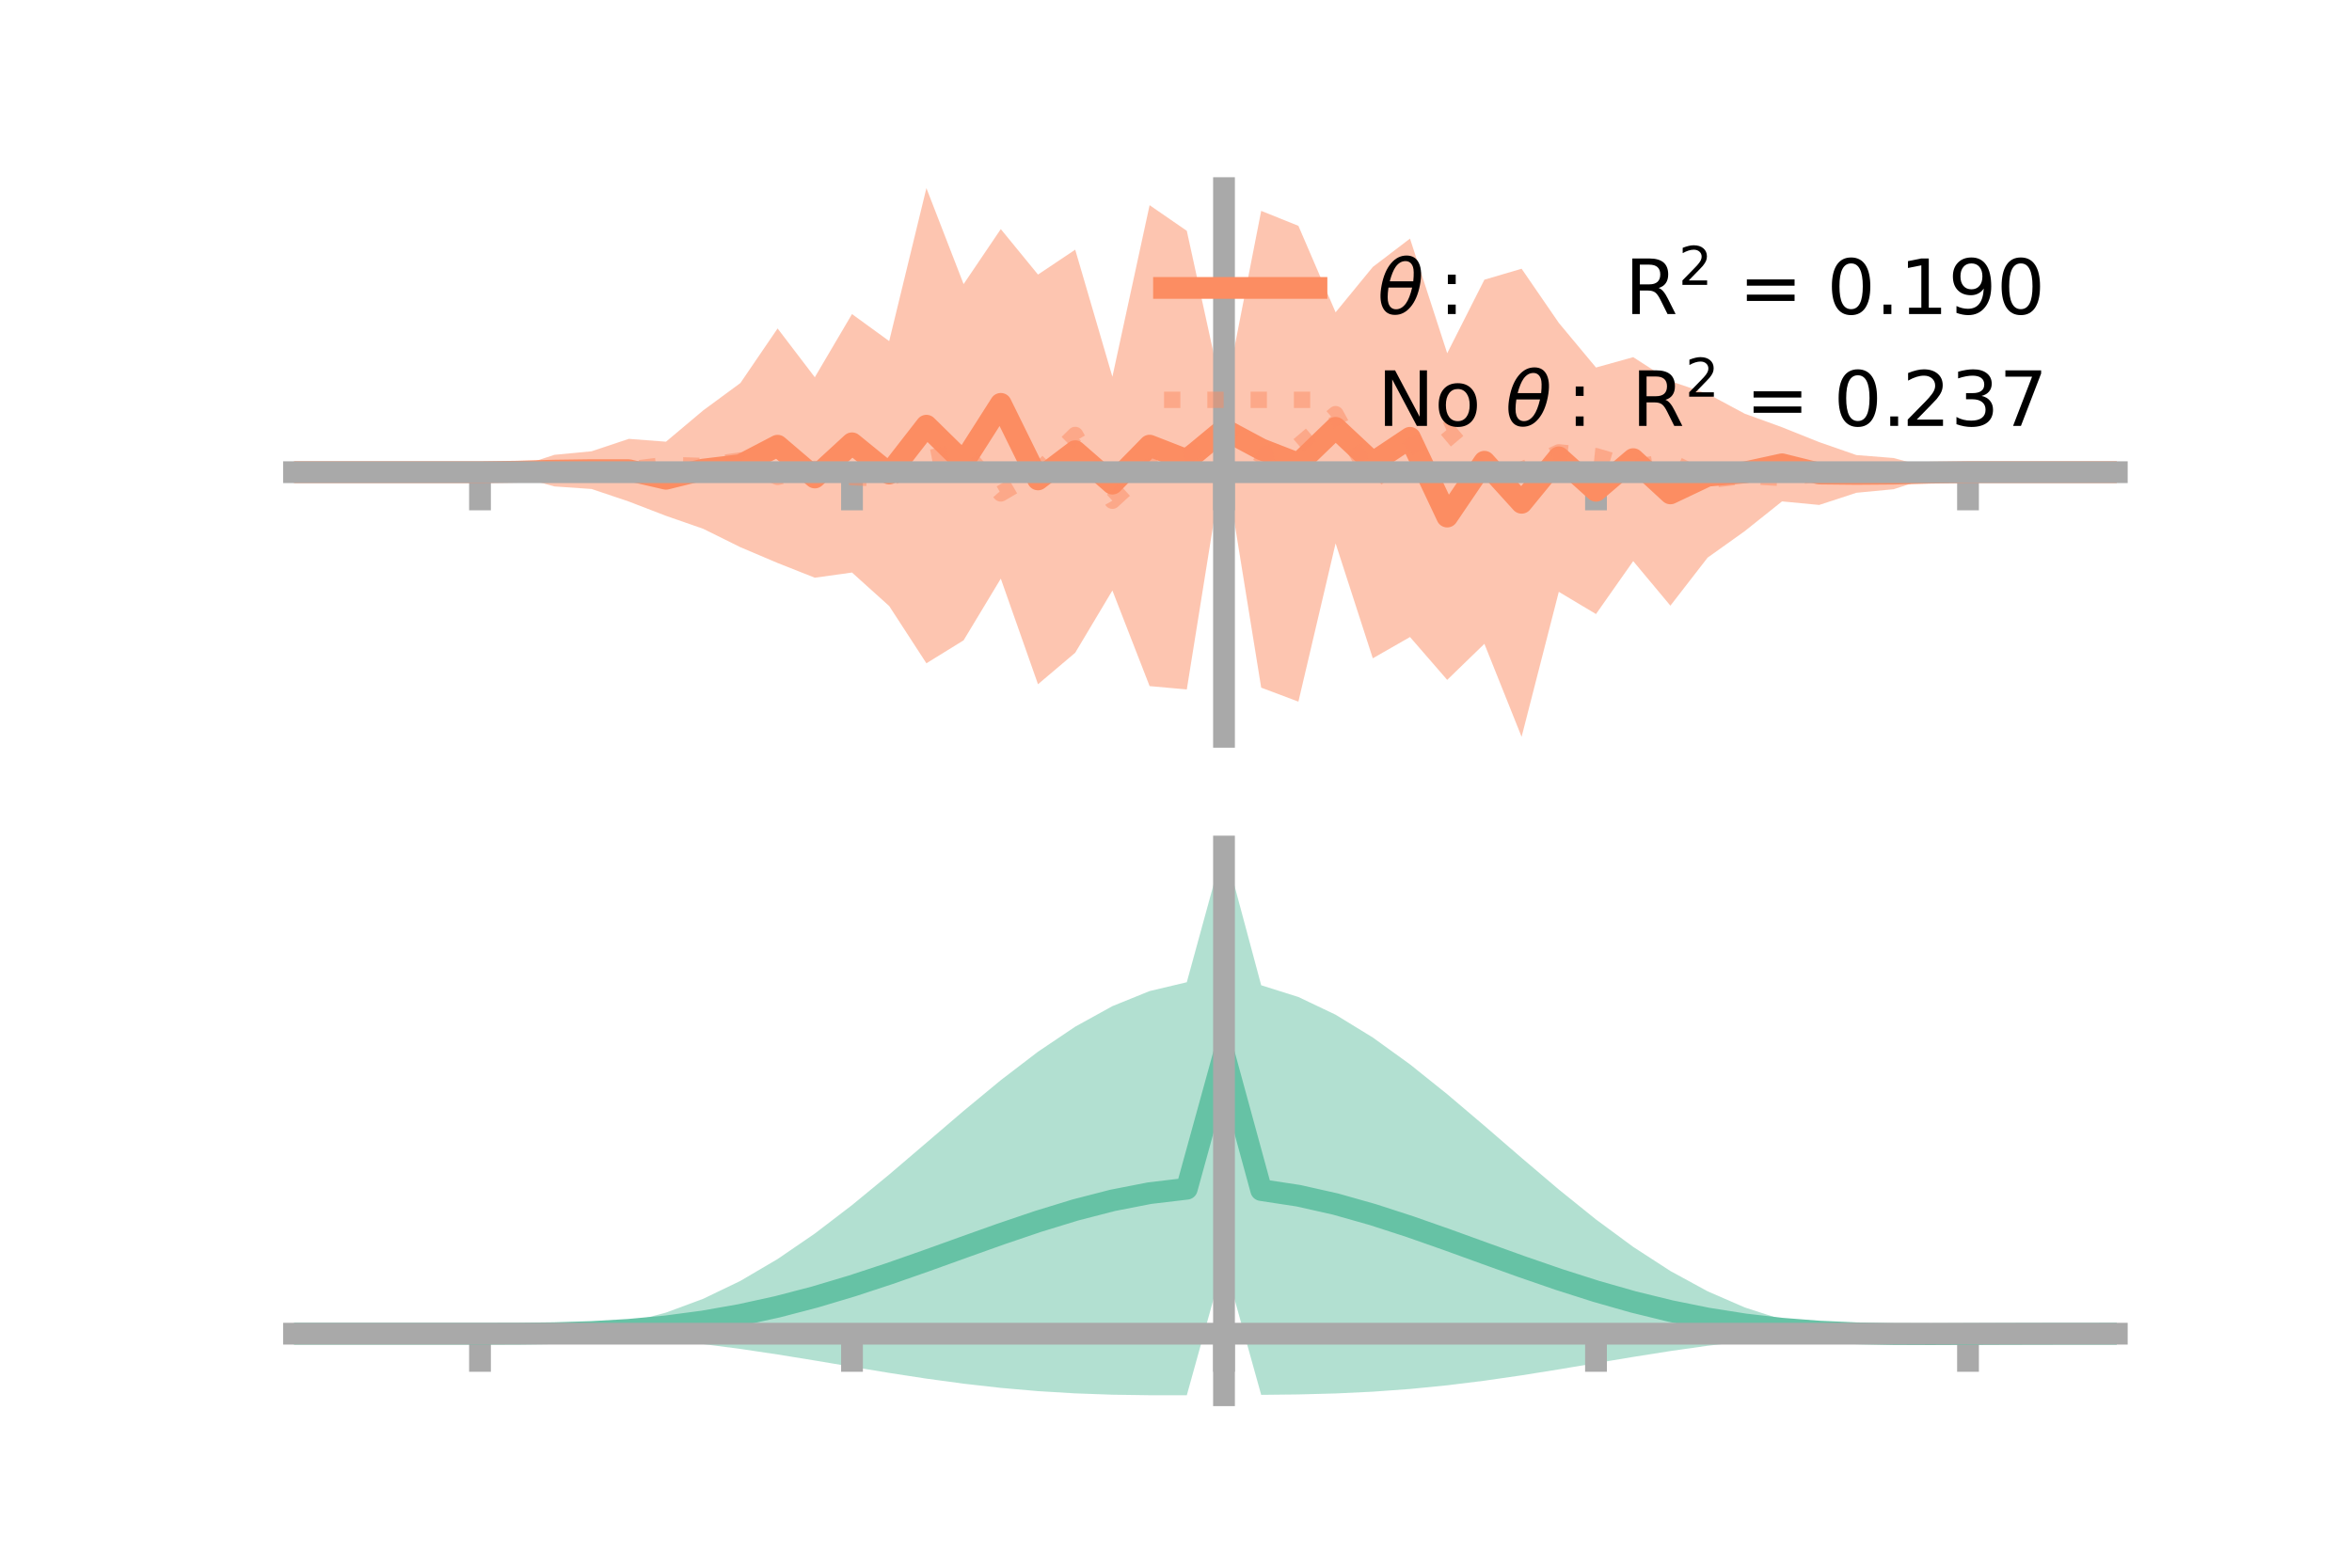
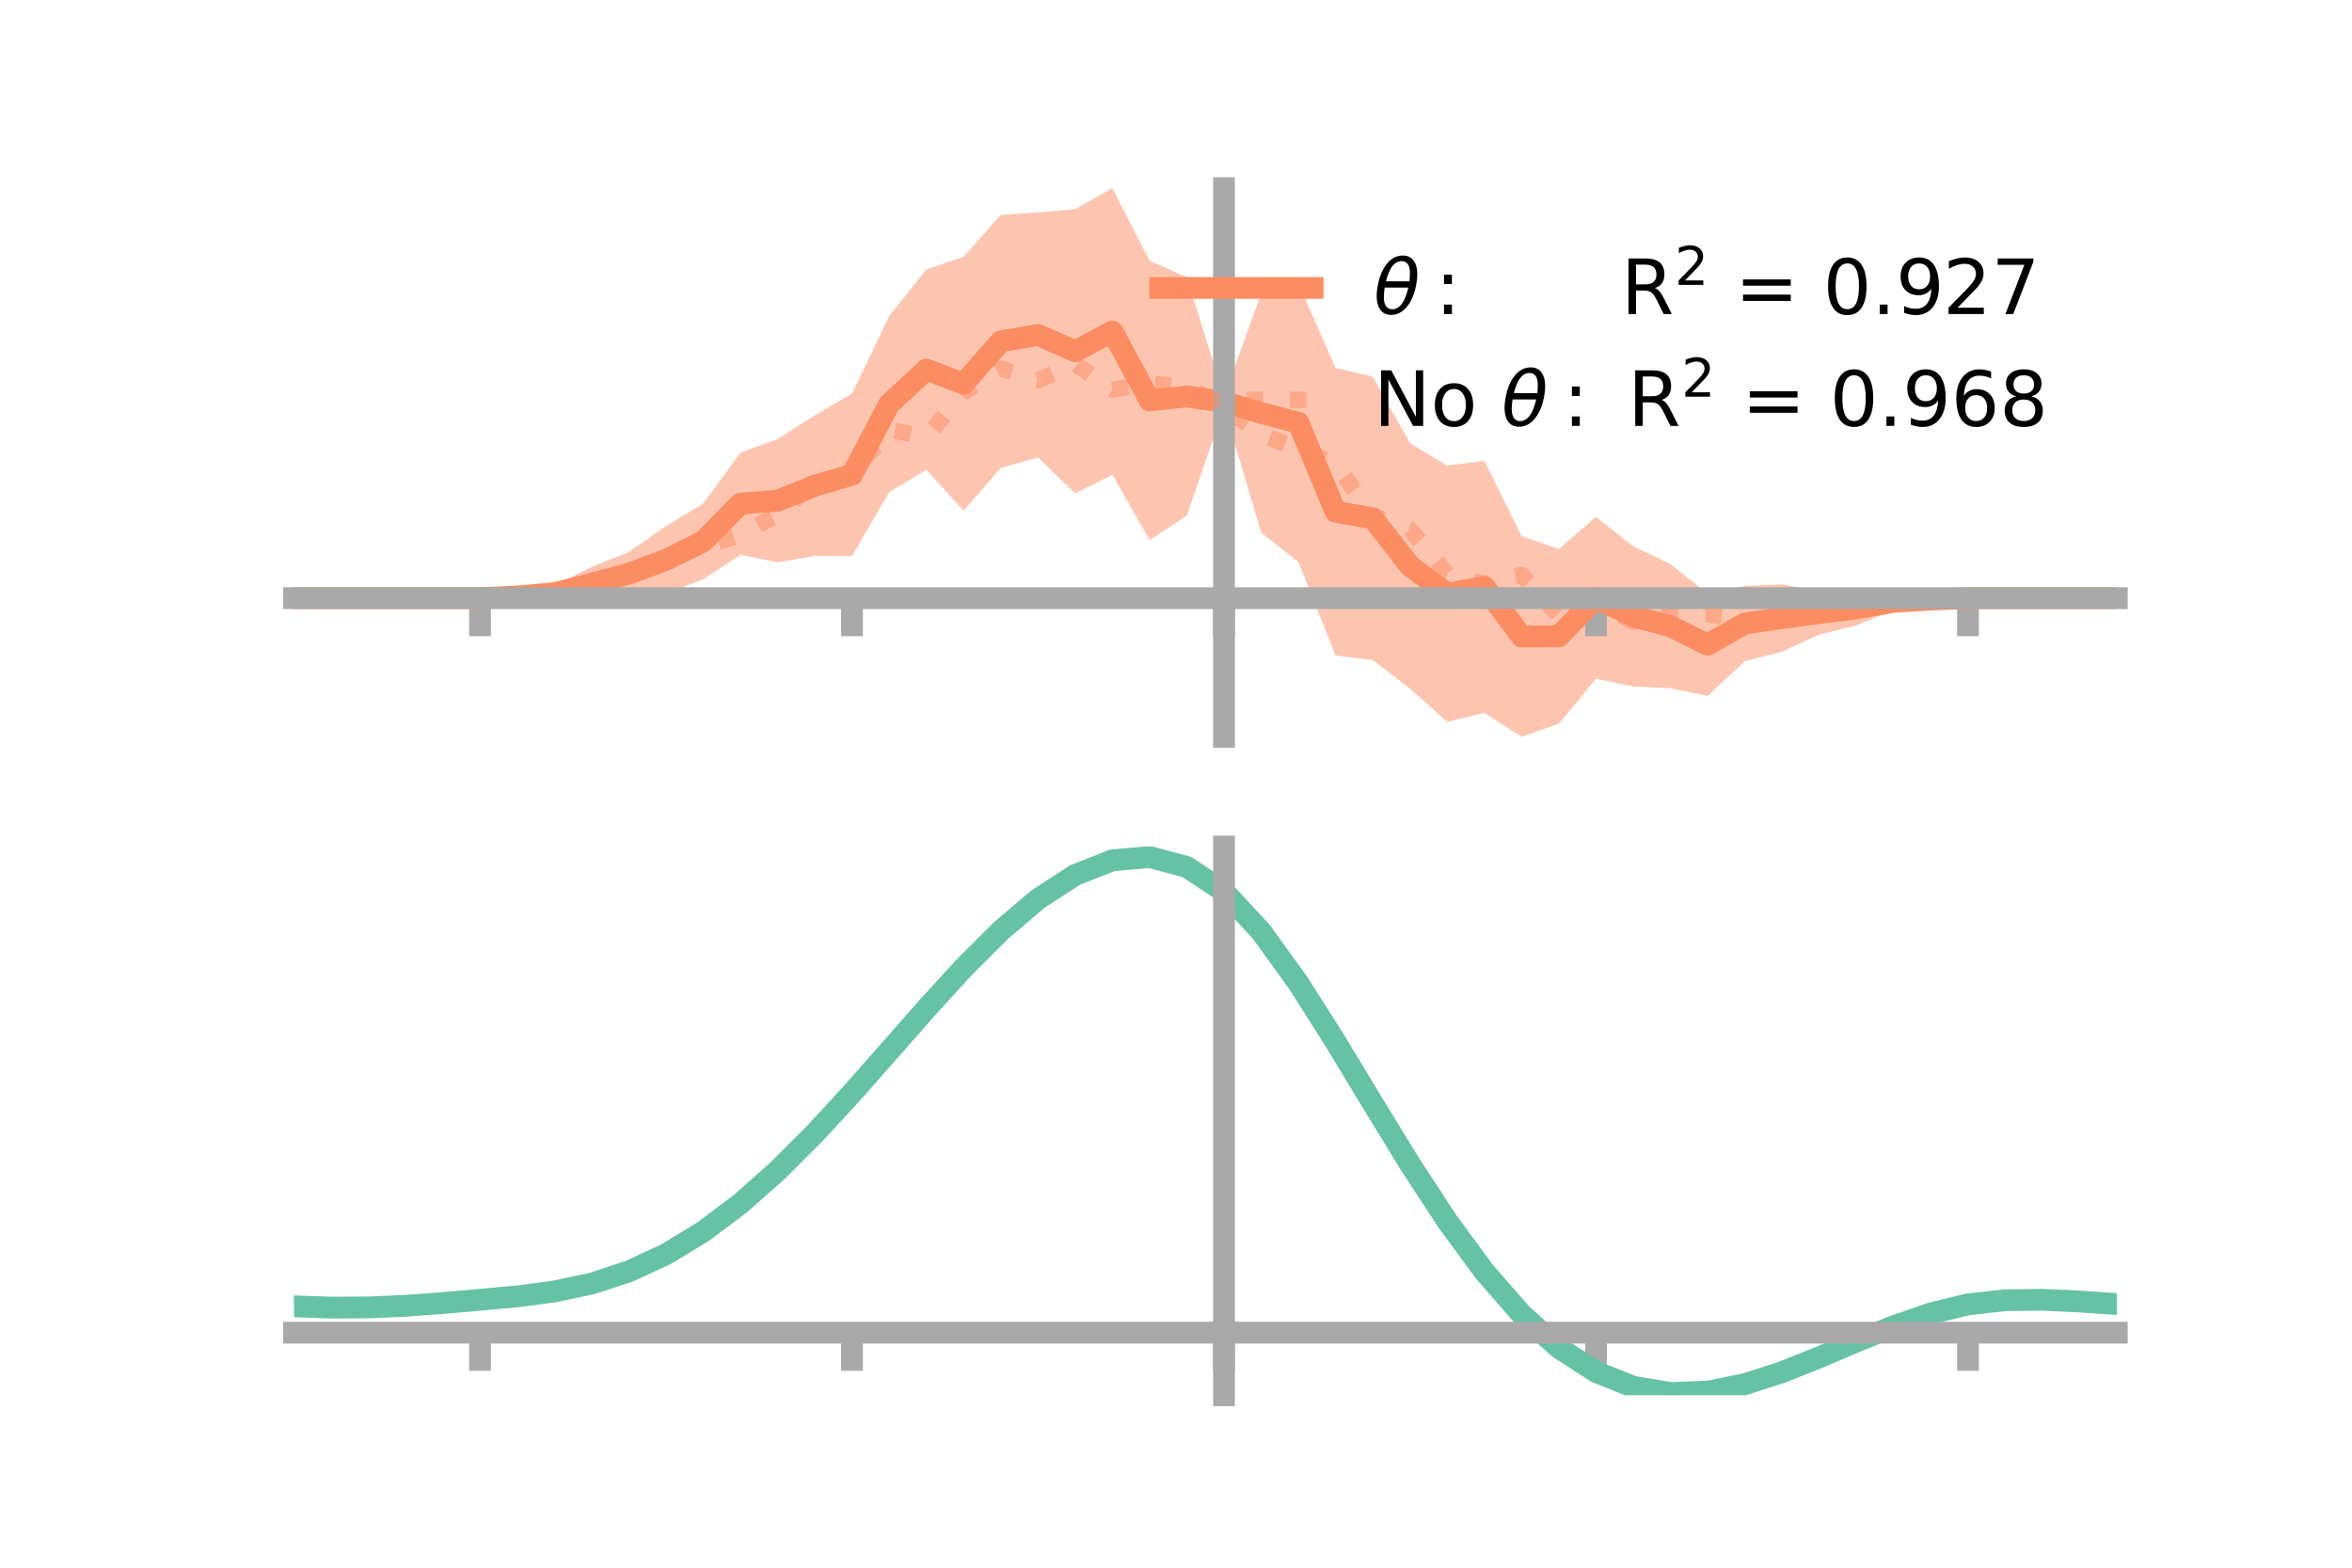
<svg xmlns="http://www.w3.org/2000/svg" xmlns:xlink="http://www.w3.org/1999/xlink" height="144pt" version="1.1" viewBox="0 0 216 144" width="216pt">
  <defs>
    <style type="text/css">*{stroke-linecap:butt;stroke-linejoin:round;}</style>
  </defs>
  <g id="figure_1">
    <g id="patch_1">
      <path d="M 0 144  L 216 144  L 216 0  L 0 0  z " style="fill:none;" />
    </g>
    <g id="axes_1">
      <g id="patch_2">
        <path d="M 27 67.68  L 194.4 67.68  L 194.4 17.28  L 27 17.28  z " style="fill:none;" />
      </g>
      <g id="PolyCollection_1">
-         <path clip-path="url(#pc16da7c4e9)" d="M 27 43.372  L 27 43.372  L 30.416 43.372  L 33.833 43.372  L 37.249 43.372  L 40.665 43.372  L 44.082 43.372  L 47.498 42.905  L 50.914 41.778  L 54.331 41.452  L 57.747 40.312  L 61.163 40.572  L 64.58 37.698  L 67.996 35.183  L 71.412 30.171  L 74.829 34.652  L 78.245 28.85  L 81.661 31.332  L 85.078 17.28  L 88.494 26.097  L 91.91 21.044  L 95.327 25.221  L 98.743 22.933  L 102.159 34.608  L 105.576 18.847  L 108.992 21.201  L 112.408 36.827  L 115.824 19.369  L 119.241 20.744  L 122.657 28.689  L 126.073 24.522  L 129.49 21.916  L 132.906 32.447  L 136.322 25.693  L 139.739 24.684  L 143.155 29.657  L 146.571 33.759  L 149.988 32.807  L 153.404 35.007  L 156.82 36.17  L 160.237 38.002  L 163.653 39.242  L 167.069 40.611  L 170.486 41.8  L 173.902 42.071  L 177.318 43.004  L 180.735 43.372  L 184.151 43.372  L 187.567 43.372  L 190.984 43.372  L 194.4 43.372  L 194.4 43.372  L 194.4 43.372  L 190.984 43.372  L 187.567 43.372  L 184.151 43.372  L 180.735 43.372  L 177.318 43.831  L 173.902 44.939  L 170.486 45.263  L 167.069 46.382  L 163.653 46.056  L 160.237 48.785  L 156.82 51.223  L 153.404 55.633  L 149.988 51.541  L 146.571 56.403  L 143.155 54.363  L 139.739 67.68  L 136.322 59.138  L 132.906 62.45  L 129.49 58.514  L 126.073 60.469  L 122.657 49.911  L 119.241 64.45  L 115.824 63.163  L 112.408 42.044  L 108.992 63.329  L 105.576 63.022  L 102.159 54.238  L 98.743 59.958  L 95.327 62.851  L 91.91 53.151  L 88.494 58.817  L 85.078 60.926  L 81.661 55.667  L 78.245 52.59  L 74.829 53.066  L 71.412 51.713  L 67.996 50.264  L 64.58 48.572  L 61.163 47.383  L 57.747 46.067  L 54.331 44.917  L 50.914 44.681  L 47.498 43.747  L 44.082 43.372  L 40.665 43.372  L 37.249 43.372  L 33.833 43.372  L 30.416 43.372  L 27 43.372  z " style="fill:#fc8d62;fill-opacity:0.5;" />
+         <path clip-path="url(#p313794e355)" d="M 27 54.943  L 27 54.943  L 30.416 54.943  L 33.833 54.943  L 37.249 54.943  L 40.665 54.943  L 44.082 54.943  L 47.498 54.518  L 50.914 53.758  L 54.331 52.071  L 57.747 50.714  L 61.163 48.319  L 64.58 46.261  L 67.996 41.573  L 71.412 40.324  L 74.829 38.155  L 78.245 36.15  L 81.661 29.03  L 85.078 24.745  L 88.494 23.586  L 91.91 19.735  L 95.327 19.513  L 98.743 19.211  L 102.159 17.28  L 105.576 23.955  L 108.992 25.464  L 112.408 36.423  L 115.824 26.933  L 119.241 26.05  L 122.657 33.794  L 126.073 34.598  L 129.49 40.718  L 132.906 42.771  L 136.322 42.334  L 139.739 49.246  L 143.155 50.424  L 146.571 47.48  L 149.988 50.173  L 153.404 51.822  L 156.82 54.521  L 160.237 53.815  L 163.653 53.678  L 167.069 54.334  L 170.486 54.323  L 173.902 54.551  L 177.318 54.801  L 180.735 54.943  L 184.151 54.943  L 187.567 54.943  L 190.984 54.943  L 194.4 54.943  L 194.4 54.943  L 194.4 54.943  L 190.984 54.943  L 187.567 54.943  L 184.151 54.943  L 180.735 54.943  L 177.318 55.351  L 173.902 56.014  L 170.486 57.445  L 167.069 58.291  L 163.653 59.86  L 160.237 60.736  L 156.82 63.921  L 153.404 63.22  L 149.988 63.062  L 146.571 62.344  L 143.155 66.485  L 139.739 67.68  L 136.322 65.477  L 132.906 66.304  L 129.49 63.257  L 126.073 60.627  L 122.657 60.219  L 119.241 51.629  L 115.824 48.933  L 112.408 37.414  L 108.992 47.37  L 105.576 49.616  L 102.159 43.615  L 98.743 45.316  L 95.327 42.022  L 91.91 42.975  L 88.494 46.914  L 85.078 43.153  L 81.661 45.214  L 78.245 51.074  L 74.829 51.068  L 71.412 51.655  L 67.996 50.958  L 64.58 53.204  L 61.163 54.533  L 57.747 54.679  L 54.331 55.186  L 50.914 55.22  L 47.498 55.069  L 44.082 54.943  L 40.665 54.943  L 37.249 54.943  L 33.833 54.943  L 30.416 54.943  L 27 54.943  z " style="fill:#fc8d62;fill-opacity:0.5;" />
      </g>
      <g id="matplotlib.axis_1">
        <g id="xtick_1">
          <g id="line2d_1">
            <defs>
-               <path d="M 0 0  L 0 3.5  " id="ma72488adba" style="stroke:#a9a9a9;stroke-width:2;" />
+               <path d="M 0 0  L 0 3.5  " id="m2a3afa4a24" style="stroke:#a9a9a9;stroke-width:2;" />
            </defs>
            <g>
-               <use style="fill:#a9a9a9;stroke:#a9a9a9;stroke-width:2;" x="44.082" xlink:href="#ma72488adba" y="43.372" />
+               <use style="fill:#a9a9a9;stroke:#a9a9a9;stroke-width:2;" x="44.082" xlink:href="#m2a3afa4a24" y="54.943" />
            </g>
          </g>
        </g>
        <g id="xtick_2">
          <g id="line2d_2">
            <g>
-               <use style="fill:#a9a9a9;stroke:#a9a9a9;stroke-width:2;" x="78.245" xlink:href="#ma72488adba" y="43.372" />
+               <use style="fill:#a9a9a9;stroke:#a9a9a9;stroke-width:2;" x="78.245" xlink:href="#m2a3afa4a24" y="54.943" />
            </g>
          </g>
        </g>
        <g id="xtick_3">
          <g id="line2d_3">
            <g>
-               <use style="fill:#a9a9a9;stroke:#a9a9a9;stroke-width:2;" x="112.408" xlink:href="#ma72488adba" y="43.372" />
+               <use style="fill:#a9a9a9;stroke:#a9a9a9;stroke-width:2;" x="112.408" xlink:href="#m2a3afa4a24" y="54.943" />
            </g>
          </g>
        </g>
        <g id="xtick_4">
          <g id="line2d_4">
            <g>
-               <use style="fill:#a9a9a9;stroke:#a9a9a9;stroke-width:2;" x="146.571" xlink:href="#ma72488adba" y="43.372" />
+               <use style="fill:#a9a9a9;stroke:#a9a9a9;stroke-width:2;" x="146.571" xlink:href="#m2a3afa4a24" y="54.943" />
            </g>
          </g>
        </g>
        <g id="xtick_5">
          <g id="line2d_5">
            <g>
-               <use style="fill:#a9a9a9;stroke:#a9a9a9;stroke-width:2;" x="180.735" xlink:href="#ma72488adba" y="43.372" />
+               <use style="fill:#a9a9a9;stroke:#a9a9a9;stroke-width:2;" x="180.735" xlink:href="#m2a3afa4a24" y="54.943" />
            </g>
          </g>
        </g>
      </g>
      <g id="matplotlib.axis_2" />
      <g id="line2d_6">
-         <path clip-path="url(#pc16da7c4e9)" d="M 27 43.372  L 30.416 43.372  L 33.833 43.372  L 37.249 43.372  L 40.665 43.372  L 44.082 43.372  L 47.498 43.326  L 50.914 43.23  L 54.331 43.184  L 57.747 43.189  L 61.163 43.977  L 64.58 43.135  L 67.996 42.724  L 71.412 40.942  L 74.829 43.859  L 78.245 40.72  L 81.661 43.499  L 85.078 39.103  L 88.494 42.457  L 91.91 37.097  L 95.327 44.036  L 98.743 41.445  L 102.159 44.423  L 105.576 40.934  L 108.992 42.265  L 112.408 39.435  L 115.824 41.266  L 119.241 42.597  L 122.657 39.3  L 126.073 42.495  L 129.49 40.215  L 132.906 47.448  L 136.322 42.415  L 139.739 46.182  L 143.155 42.01  L 146.571 45.081  L 149.988 42.174  L 153.404 45.32  L 156.82 43.697  L 160.237 43.394  L 163.653 42.649  L 167.069 43.497  L 170.486 43.532  L 173.902 43.505  L 177.318 43.417  L 180.735 43.372  L 184.151 43.372  L 187.567 43.372  L 190.984 43.372  L 194.4 43.372  " style="fill:none;stroke:#fc8d62;stroke-linecap:square;stroke-width:2;" />
+         <path clip-path="url(#p313794e355)" d="M 27 54.943  L 30.416 54.943  L 33.833 54.943  L 37.249 54.943  L 40.665 54.943  L 44.082 54.943  L 47.498 54.794  L 50.914 54.489  L 54.331 53.629  L 57.747 52.697  L 61.163 51.426  L 64.58 49.732  L 67.996 46.265  L 71.412 45.99  L 74.829 44.612  L 78.245 43.612  L 81.661 37.122  L 85.078 33.949  L 88.494 35.25  L 91.91 31.355  L 95.327 30.767  L 98.743 32.264  L 102.159 30.448  L 105.576 36.785  L 108.992 36.417  L 112.408 36.919  L 115.824 37.933  L 119.241 38.84  L 122.657 47.006  L 126.073 47.613  L 129.49 51.987  L 132.906 54.537  L 136.322 53.906  L 139.739 58.463  L 143.155 58.454  L 146.571 54.912  L 149.988 56.618  L 153.404 57.521  L 156.82 59.221  L 160.237 57.275  L 163.653 56.769  L 167.069 56.312  L 170.486 55.884  L 173.902 55.282  L 177.318 55.076  L 180.735 54.943  L 184.151 54.943  L 187.567 54.943  L 190.984 54.943  L 194.4 54.943  " style="fill:none;stroke:#fc8d62;stroke-linecap:square;stroke-width:2;" />
      </g>
      <g id="line2d_7">
-         <path clip-path="url(#pc16da7c4e9)" d="M 27 43.372  L 30.416 43.372  L 33.833 43.372  L 37.249 43.372  L 40.665 43.372  L 44.082 43.372  L 47.498 43.335  L 50.914 43.298  L 54.331 43.501  L 57.747 43.127  L 61.163 42.699  L 64.58 42.802  L 67.996 42.293  L 71.412 43.806  L 74.829 43.068  L 78.245 43.837  L 81.661 43.978  L 85.078 42.122  L 88.494 41.451  L 91.91 45.326  L 95.327 43.328  L 98.743 39.952  L 102.159 45.995  L 105.576 42.878  L 108.992 41.862  L 112.408 39.656  L 115.824 41.817  L 119.241 40.939  L 122.657 38.043  L 126.073 44.245  L 129.49 41.055  L 132.906 39.449  L 136.322 43.499  L 139.739 43.172  L 143.155 41.55  L 146.571 41.901  L 149.988 42.918  L 153.404 42.385  L 156.82 44.109  L 160.237 43.71  L 163.653 43.904  L 167.069 43.545  L 170.486 43.219  L 173.902 43.445  L 177.318 43.409  L 180.735 43.372  L 184.151 43.372  L 187.567 43.372  L 190.984 43.372  L 194.4 43.372  " style="fill:none;stroke:#fc8d62;stroke-dasharray:1.5,2.475;stroke-dashoffset:0;stroke-opacity:0.5;stroke-width:1.5;" />
+         <path clip-path="url(#p313794e355)" d="M 27 54.943  L 30.416 54.943  L 33.833 54.943  L 37.249 54.943  L 40.665 54.943  L 44.082 54.943  L 47.498 54.83  L 50.914 54.417  L 54.331 53.852  L 57.747 52.884  L 61.163 51.357  L 64.58 50.193  L 67.996 49.163  L 71.412 47.253  L 74.829 44.33  L 78.245 43.52  L 81.661 39.464  L 85.078 40.132  L 88.494 36.043  L 91.91 33.832  L 95.327 34.94  L 98.743 33.411  L 102.159 35.811  L 105.576 35.246  L 108.992 35.494  L 112.408 37.423  L 115.824 39.918  L 119.241 41.235  L 122.657 42.598  L 126.073 47.384  L 129.49 48.619  L 132.906 52.718  L 136.322 53.643  L 139.739 52.804  L 143.155 56.566  L 146.571 55.299  L 149.988 57.122  L 153.404 56.475  L 156.82 56.423  L 160.237 56.907  L 163.653 56.863  L 167.069 56.123  L 170.486 55.658  L 173.902 55.36  L 177.318 55.04  L 180.735 54.943  L 184.151 54.943  L 187.567 54.943  L 190.984 54.943  L 194.4 54.943  " style="fill:none;stroke:#fc8d62;stroke-dasharray:1.5,2.475;stroke-dashoffset:0;stroke-opacity:0.5;stroke-width:1.5;" />
      </g>
      <g id="patch_3">
        <path d="M 112.408 67.68  L 112.408 17.28  " style="fill:none;stroke:#a9a9a9;stroke-linecap:square;stroke-linejoin:miter;stroke-width:2;" />
      </g>
      <g id="patch_4">
        <path d="M 194.4 67.68  L 194.4 17.28  " style="fill:none;" />
      </g>
      <g id="patch_5">
-         <path d="M 27 43.372  L 194.4 43.372  " style="fill:none;stroke:#a9a9a9;stroke-linecap:square;stroke-linejoin:miter;stroke-width:2;" />
+         <path d="M 27 54.943  L 194.4 54.943  " style="fill:none;stroke:#a9a9a9;stroke-linecap:square;stroke-linejoin:miter;stroke-width:2;" />
      </g>
      <g id="patch_6">
        <path d="M 27 17.28  L 194.4 17.28  " style="fill:none;" />
      </g>
      <g id="legend_1">
        <g id="line2d_8">
-           <path d="M 106.9 26.449  L 120.9 26.449  " style="fill:none;stroke:#fc8d62;stroke-linecap:square;stroke-width:2;" />
+           <path d="M 106.55 26.449  L 120.55 26.449  " style="fill:none;stroke:#fc8d62;stroke-linecap:square;stroke-width:2;" />
        </g>
        <g id="line2d_9" />
        <g id="text_1">
-           <g transform="translate(126.5 28.89891)scale(0.07 -0.07)">
+           <g transform="translate(126.15 28.89891)scale(0.07 -0.07)">
            <defs>
              <path d="M 45.516 34.672  L 14.453 34.672  Q 12.359 20.062 14.5 13.875  Q 17.188 6.25 24.469 6.25  Q 31.781 6.25 37.359 13.922  Q 42.234 20.656 45.516 34.672  z M 47.016 42.969  Q 48.344 56.844 46.625 61.719  Q 43.953 69.438 36.766 69.438  Q 29.297 69.438 23.828 61.812  Q 19.531 55.672 16.156 42.969  z M 38.188 76.766  Q 49.906 76.766 54.594 66.406  Q 59.281 56.109 55.719 37.844  Q 52.203 19.625 43.453 9.281  Q 34.766 -1.125 23.047 -1.125  Q 11.281 -1.125 6.641 9.281  Q 2 19.625 5.516 37.844  Q 9.078 56.109 17.719 66.406  Q 26.422 76.766 38.188 76.766  z " id="DejaVuSans-Oblique-952" />
              <path d="M 11.719 12.406  L 22.016 12.406  L 22.016 0  L 11.719 0  z M 11.719 51.703  L 22.016 51.703  L 22.016 39.312  L 11.719 39.312  z " id="DejaVuSans-58" />
              <path id="DejaVuSans-32" />
              <path d="M 44.391 34.188  Q 47.562 33.109 50.562 29.594  Q 53.562 26.078 56.594 19.922  L 66.609 0  L 56 0  L 46.688 18.703  Q 43.062 26.031 39.672 28.422  Q 36.281 30.812 30.422 30.812  L 19.672 30.812  L 19.672 0  L 9.812 0  L 9.812 72.906  L 32.078 72.906  Q 44.578 72.906 50.734 67.672  Q 56.891 62.453 56.891 51.906  Q 56.891 45.016 53.688 40.469  Q 50.484 35.938 44.391 34.188  z M 19.672 64.797  L 19.672 38.922  L 32.078 38.922  Q 39.203 38.922 42.844 42.219  Q 46.484 45.516 46.484 51.906  Q 46.484 58.297 42.844 61.547  Q 39.203 64.797 32.078 64.797  z " id="DejaVuSans-82" />
              <path d="M 19.188 8.297  L 53.609 8.297  L 53.609 0  L 7.328 0  L 7.328 8.297  Q 12.938 14.109 22.625 23.891  Q 32.328 33.688 34.812 36.531  Q 39.547 41.844 41.422 45.531  Q 43.312 49.219 43.312 52.781  Q 43.312 58.594 39.234 62.25  Q 35.156 65.922 28.609 65.922  Q 23.969 65.922 18.812 64.312  Q 13.672 62.703 7.812 59.422  L 7.812 69.391  Q 13.766 71.781 18.938 73  Q 24.125 74.219 28.422 74.219  Q 39.75 74.219 46.484 68.547  Q 53.219 62.891 53.219 53.422  Q 53.219 48.922 51.531 44.891  Q 49.859 40.875 45.406 35.406  Q 44.188 33.984 37.641 27.219  Q 31.109 20.453 19.188 8.297  z " id="DejaVuSans-50" />
              <path d="M 10.594 45.406  L 73.188 45.406  L 73.188 37.203  L 10.594 37.203  z M 10.594 25.484  L 73.188 25.484  L 73.188 17.188  L 10.594 17.188  z " id="DejaVuSans-61" />
              <path d="M 31.781 66.406  Q 24.172 66.406 20.328 58.906  Q 16.5 51.422 16.5 36.375  Q 16.5 21.391 20.328 13.891  Q 24.172 6.391 31.781 6.391  Q 39.453 6.391 43.281 13.891  Q 47.125 21.391 47.125 36.375  Q 47.125 51.422 43.281 58.906  Q 39.453 66.406 31.781 66.406  z M 31.781 74.219  Q 44.047 74.219 50.516 64.516  Q 56.984 54.828 56.984 36.375  Q 56.984 17.969 50.516 8.266  Q 44.047 -1.422 31.781 -1.422  Q 19.531 -1.422 13.062 8.266  Q 6.594 17.969 6.594 36.375  Q 6.594 54.828 13.062 64.516  Q 19.531 74.219 31.781 74.219  z " id="DejaVuSans-48" />
              <path d="M 10.688 12.406  L 21 12.406  L 21 0  L 10.688 0  z " id="DejaVuSans-46" />
-               <path d="M 12.406 8.297  L 28.516 8.297  L 28.516 63.922  L 10.984 60.406  L 10.984 69.391  L 28.422 72.906  L 38.281 72.906  L 38.281 8.297  L 54.391 8.297  L 54.391 0  L 12.406 0  z " id="DejaVuSans-49" />
              <path d="M 10.984 1.516  L 10.984 10.5  Q 14.703 8.734 18.5 7.812  Q 22.312 6.891 25.984 6.891  Q 35.75 6.891 40.891 13.453  Q 46.047 20.016 46.781 33.406  Q 43.953 29.203 39.594 26.953  Q 35.25 24.703 29.984 24.703  Q 19.047 24.703 12.672 31.312  Q 6.297 37.938 6.297 49.422  Q 6.297 60.641 12.938 67.422  Q 19.578 74.219 30.609 74.219  Q 43.266 74.219 49.922 64.516  Q 56.594 54.828 56.594 36.375  Q 56.594 19.141 48.406 8.859  Q 40.234 -1.422 26.422 -1.422  Q 22.703 -1.422 18.891 -0.688  Q 15.094 0.047 10.984 1.516  z M 30.609 32.422  Q 37.25 32.422 41.125 36.953  Q 45.016 41.5 45.016 49.422  Q 45.016 57.281 41.125 61.844  Q 37.25 66.406 30.609 66.406  Q 23.969 66.406 20.094 61.844  Q 16.219 57.281 16.219 49.422  Q 16.219 41.5 20.094 36.953  Q 23.969 32.422 30.609 32.422  z " id="DejaVuSans-57" />
+               <path d="M 8.203 72.906  L 55.078 72.906  L 55.078 68.703  L 28.609 0  L 18.312 0  L 43.219 64.594  L 8.203 64.594  z " id="DejaVuSans-55" />
            </defs>
            <use transform="translate(0 0.765625)" xlink:href="#DejaVuSans-Oblique-952" />
            <use transform="translate(80.66406 0.765625)" xlink:href="#DejaVuSans-58" />
            <use transform="translate(133.8379 0.765625)" xlink:href="#DejaVuSans-32" />
            <use transform="translate(165.625 0.765625)" xlink:href="#DejaVuSans-32" />
            <use transform="translate(197.4121 0.765625)" xlink:href="#DejaVuSans-32" />
            <use transform="translate(229.1992 0.765625)" xlink:href="#DejaVuSans-32" />
            <use transform="translate(260.9863 0.765625)" xlink:href="#DejaVuSans-32" />
            <use transform="translate(292.7734 0.765625)" xlink:href="#DejaVuSans-32" />
            <use transform="translate(324.5605 0.765625)" xlink:href="#DejaVuSans-82" />
            <use transform="translate(395 39.04688)scale(0.7)" xlink:href="#DejaVuSans-50" />
            <use transform="translate(442.2705 0.765625)" xlink:href="#DejaVuSans-32" />
            <use transform="translate(474.0576 0.765625)" xlink:href="#DejaVuSans-61" />
            <use transform="translate(557.8467 0.765625)" xlink:href="#DejaVuSans-32" />
            <use transform="translate(589.6338 0.765625)" xlink:href="#DejaVuSans-48" />
            <use transform="translate(653.2568 0.765625)" xlink:href="#DejaVuSans-46" />
-             <use transform="translate(685.0439 0.765625)" xlink:href="#DejaVuSans-49" />
-             <use transform="translate(748.667 0.765625)" xlink:href="#DejaVuSans-57" />
-             <use transform="translate(812.29 0.765625)" xlink:href="#DejaVuSans-48" />
+             <use transform="translate(685.0439 0.765625)" xlink:href="#DejaVuSans-57" />
+             <use transform="translate(746.917 0.765625)" xlink:href="#DejaVuSans-50" />
+             <use transform="translate(810.54 0.765625)" xlink:href="#DejaVuSans-55" />
          </g>
        </g>
        <g id="line2d_10">
-           <path d="M 106.9 36.724  L 120.9 36.724  " style="fill:none;stroke:#fc8d62;stroke-dasharray:1.5,2.475;stroke-dashoffset:0;stroke-opacity:0.5;stroke-width:1.5;" />
+           <path d="M 106.55 36.724  L 120.55 36.724  " style="fill:none;stroke:#fc8d62;stroke-dasharray:1.5,2.475;stroke-dashoffset:0;stroke-opacity:0.5;stroke-width:1.5;" />
        </g>
        <g id="line2d_11" />
        <g id="text_2">
-           <g transform="translate(126.5 39.17359)scale(0.07 -0.07)">
+           <g transform="translate(126.15 39.17359)scale(0.07 -0.07)">
            <defs>
              <path d="M 9.812 72.906  L 23.094 72.906  L 55.422 11.922  L 55.422 72.906  L 64.984 72.906  L 64.984 0  L 51.703 0  L 19.391 60.984  L 19.391 0  L 9.812 0  z " id="DejaVuSans-78" />
              <path d="M 30.609 48.391  Q 23.391 48.391 19.188 42.75  Q 14.984 37.109 14.984 27.297  Q 14.984 17.484 19.156 11.844  Q 23.344 6.203 30.609 6.203  Q 37.797 6.203 41.984 11.859  Q 46.188 17.531 46.188 27.297  Q 46.188 37.016 41.984 42.703  Q 37.797 48.391 30.609 48.391  z M 30.609 56  Q 42.328 56 49.016 48.375  Q 55.719 40.766 55.719 27.297  Q 55.719 13.875 49.016 6.219  Q 42.328 -1.422 30.609 -1.422  Q 18.844 -1.422 12.172 6.219  Q 5.516 13.875 5.516 27.297  Q 5.516 40.766 12.172 48.375  Q 18.844 56 30.609 56  z " id="DejaVuSans-111" />
-               <path d="M 40.578 39.312  Q 47.656 37.797 51.625 33  Q 55.609 28.219 55.609 21.188  Q 55.609 10.406 48.188 4.484  Q 40.766 -1.422 27.094 -1.422  Q 22.516 -1.422 17.656 -0.516  Q 12.797 0.391 7.625 2.203  L 7.625 11.719  Q 11.719 9.328 16.594 8.109  Q 21.484 6.891 26.812 6.891  Q 36.078 6.891 40.938 10.547  Q 45.797 14.203 45.797 21.188  Q 45.797 27.641 41.281 31.266  Q 36.766 34.906 28.719 34.906  L 20.219 34.906  L 20.219 43.016  L 29.109 43.016  Q 36.375 43.016 40.234 45.922  Q 44.094 48.828 44.094 54.297  Q 44.094 59.906 40.109 62.906  Q 36.141 65.922 28.719 65.922  Q 24.656 65.922 20.016 65.031  Q 15.375 64.156 9.812 62.312  L 9.812 71.094  Q 15.438 72.656 20.344 73.438  Q 25.25 74.219 29.594 74.219  Q 40.828 74.219 47.359 69.109  Q 53.906 64.016 53.906 55.328  Q 53.906 49.266 50.438 45.094  Q 46.969 40.922 40.578 39.312  z " id="DejaVuSans-51" />
-               <path d="M 8.203 72.906  L 55.078 72.906  L 55.078 68.703  L 28.609 0  L 18.312 0  L 43.219 64.594  L 8.203 64.594  z " id="DejaVuSans-55" />
+               <path d="M 33.016 40.375  Q 26.375 40.375 22.484 35.828  Q 18.609 31.297 18.609 23.391  Q 18.609 15.531 22.484 10.953  Q 26.375 6.391 33.016 6.391  Q 39.656 6.391 43.531 10.953  Q 47.406 15.531 47.406 23.391  Q 47.406 31.297 43.531 35.828  Q 39.656 40.375 33.016 40.375  z M 52.594 71.297  L 52.594 62.312  Q 48.875 64.062 45.094 64.984  Q 41.312 65.922 37.594 65.922  Q 27.828 65.922 22.672 59.328  Q 17.531 52.734 16.797 39.406  Q 19.672 43.656 24.016 45.922  Q 28.375 48.188 33.594 48.188  Q 44.578 48.188 50.953 41.516  Q 57.328 34.859 57.328 23.391  Q 57.328 12.156 50.688 5.359  Q 44.047 -1.422 33.016 -1.422  Q 20.359 -1.422 13.672 8.266  Q 6.984 17.969 6.984 36.375  Q 6.984 53.656 15.188 63.938  Q 23.391 74.219 37.203 74.219  Q 40.922 74.219 44.703 73.484  Q 48.484 72.75 52.594 71.297  z " id="DejaVuSans-54" />
+               <path d="M 31.781 34.625  Q 24.75 34.625 20.719 30.859  Q 16.703 27.094 16.703 20.516  Q 16.703 13.922 20.719 10.156  Q 24.75 6.391 31.781 6.391  Q 38.812 6.391 42.859 10.172  Q 46.922 13.969 46.922 20.516  Q 46.922 27.094 42.891 30.859  Q 38.875 34.625 31.781 34.625  z M 21.922 38.812  Q 15.578 40.375 12.031 44.719  Q 8.5 49.078 8.5 55.328  Q 8.5 64.062 14.719 69.141  Q 20.953 74.219 31.781 74.219  Q 42.672 74.219 48.875 69.141  Q 55.078 64.062 55.078 55.328  Q 55.078 49.078 51.531 44.719  Q 48 40.375 41.703 38.812  Q 48.828 37.156 52.797 32.312  Q 56.781 27.484 56.781 20.516  Q 56.781 9.906 50.312 4.234  Q 43.844 -1.422 31.781 -1.422  Q 19.734 -1.422 13.25 4.234  Q 6.781 9.906 6.781 20.516  Q 6.781 27.484 10.781 32.312  Q 14.797 37.156 21.922 38.812  z M 18.312 54.391  Q 18.312 48.734 21.844 45.562  Q 25.391 42.391 31.781 42.391  Q 38.141 42.391 41.719 45.562  Q 45.312 48.734 45.312 54.391  Q 45.312 60.062 41.719 63.234  Q 38.141 66.406 31.781 66.406  Q 25.391 66.406 21.844 63.234  Q 18.312 60.062 18.312 54.391  z " id="DejaVuSans-56" />
            </defs>
            <use transform="translate(0 0.765625)" xlink:href="#DejaVuSans-78" />
            <use transform="translate(74.80469 0.765625)" xlink:href="#DejaVuSans-111" />
            <use transform="translate(135.9863 0.765625)" xlink:href="#DejaVuSans-32" />
            <use transform="translate(167.7734 0.765625)" xlink:href="#DejaVuSans-Oblique-952" />
            <use transform="translate(248.4375 0.765625)" xlink:href="#DejaVuSans-58" />
            <use transform="translate(301.6113 0.765625)" xlink:href="#DejaVuSans-32" />
            <use transform="translate(333.3984 0.765625)" xlink:href="#DejaVuSans-82" />
            <use transform="translate(403.8379 39.04688)scale(0.7)" xlink:href="#DejaVuSans-50" />
            <use transform="translate(451.1084 0.765625)" xlink:href="#DejaVuSans-32" />
            <use transform="translate(482.8955 0.765625)" xlink:href="#DejaVuSans-61" />
            <use transform="translate(566.6846 0.765625)" xlink:href="#DejaVuSans-32" />
            <use transform="translate(598.4717 0.765625)" xlink:href="#DejaVuSans-48" />
            <use transform="translate(662.0947 0.765625)" xlink:href="#DejaVuSans-46" />
-             <use transform="translate(688.3818 0.765625)" xlink:href="#DejaVuSans-50" />
-             <use transform="translate(752.0049 0.765625)" xlink:href="#DejaVuSans-51" />
-             <use transform="translate(815.6279 0.765625)" xlink:href="#DejaVuSans-55" />
+             <use transform="translate(693.8818 0.765625)" xlink:href="#DejaVuSans-57" />
+             <use transform="translate(757.5049 0.765625)" xlink:href="#DejaVuSans-54" />
+             <use transform="translate(821.1279 0.765625)" xlink:href="#DejaVuSans-56" />
          </g>
        </g>
      </g>
    </g>
    <g id="axes_2">
      <g id="patch_7">
        <path d="M 27 128.16  L 194.4 128.16  L 194.4 77.76  L 27 77.76  z " style="fill:none;" />
      </g>
      <g id="PolyCollection_2">
-         <path clip-path="url(#p3481d86837)" d="M 27 122.51  L 27 122.505  L 30.416 122.506  L 33.833 122.507  L 37.249 122.507  L 40.665 122.507  L 44.082 122.507  L 47.498 122.489  L 50.914 122.369  L 54.331 122.056  L 57.747 121.476  L 61.163 120.569  L 64.58 119.301  L 67.996 117.657  L 71.412 115.649  L 74.829 113.31  L 78.245 110.696  L 81.661 107.885  L 85.078 104.967  L 88.494 102.043  L 91.91 99.219  L 95.327 96.605  L 98.743 94.306  L 102.159 92.42  L 105.576 91.035  L 108.992 90.223  L 112.408 77.76  L 115.824 90.502  L 119.241 91.58  L 122.657 93.206  L 126.073 95.3  L 129.49 97.768  L 132.906 100.505  L 136.322 103.406  L 139.739 106.359  L 143.155 109.262  L 146.571 112.015  L 149.988 114.534  L 153.404 116.749  L 156.82 118.612  L 160.237 120.098  L 163.653 121.205  L 167.069 121.954  L 170.486 122.367  L 173.902 122.436  L 177.318 122.44  L 180.735 122.46  L 184.151 122.477  L 187.567 122.489  L 190.984 122.498  L 194.4 122.502  L 194.4 122.515  L 194.4 122.515  L 190.984 122.525  L 187.567 122.543  L 184.151 122.571  L 180.735 122.614  L 177.318 122.661  L 173.902 122.643  L 170.486 122.574  L 167.069 122.678  L 163.653 122.896  L 160.237 123.211  L 156.82 123.616  L 153.404 124.099  L 149.988 124.639  L 146.571 125.21  L 143.155 125.784  L 139.739 126.331  L 136.322 126.825  L 132.906 127.247  L 129.49 127.585  L 126.073 127.833  L 122.657 127.996  L 119.241 128.086  L 115.824 128.124  L 112.408 115.863  L 108.992 128.16  L 105.576 128.159  L 102.159 128.11  L 98.743 127.988  L 95.327 127.782  L 91.91 127.484  L 88.494 127.098  L 85.078 126.634  L 81.661 126.108  L 78.245 125.544  L 74.829 124.97  L 71.412 124.415  L 67.996 123.905  L 64.58 123.462  L 61.163 123.102  L 57.747 122.833  L 54.331 122.654  L 50.914 122.553  L 47.498 122.513  L 44.082 122.507  L 40.665 122.507  L 37.249 122.507  L 33.833 122.507  L 30.416 122.508  L 27 122.51  z " style="fill:#66c2a5;fill-opacity:0.5;" />
+         <path clip-path="url(#p3a862f78b7)" d="M 27 120.039  L 27 119.947  L 30.416 120.069  L 33.833 120.052  L 37.249 119.894  L 40.665 119.628  L 44.082 119.315  L 47.498 118.992  L 50.914 118.534  L 54.331 117.794  L 57.747 116.66  L 61.163 115.056  L 64.58 112.941  L 67.996 110.316  L 71.412 107.217  L 74.829 103.718  L 78.245 99.922  L 81.661 95.959  L 85.078 91.98  L 88.494 88.154  L 91.91 84.663  L 95.327 81.694  L 98.743 79.432  L 102.159 78.063  L 105.576 77.76  L 108.992 78.687  L 112.408 80.987  L 115.824 84.72  L 119.241 89.528  L 122.657 94.997  L 126.073 100.739  L 129.49 106.41  L 132.906 111.724  L 136.322 116.451  L 139.739 120.429  L 143.155 123.557  L 146.571 125.797  L 149.988 127.168  L 153.404 127.742  L 156.82 127.625  L 160.237 126.949  L 163.653 125.863  L 167.069 124.524  L 170.486 123.09  L 173.902 121.715  L 177.318 120.547  L 180.735 119.728  L 184.151 119.35  L 187.567 119.315  L 190.984 119.483  L 194.4 119.728  L 194.4 119.841  L 194.4 119.841  L 190.984 119.619  L 187.567 119.47  L 184.151 119.515  L 180.735 119.9  L 177.318 120.733  L 173.902 121.932  L 170.486 123.351  L 167.069 124.834  L 163.653 126.218  L 160.237 127.338  L 156.82 128.034  L 153.404 128.16  L 149.988 127.593  L 146.571 126.242  L 143.155 124.053  L 139.739 121.016  L 136.322 117.167  L 132.906 112.596  L 129.49 107.458  L 126.073 101.967  L 122.657 96.403  L 119.241 91.097  L 115.824 86.431  L 112.408 82.809  L 108.992 80.582  L 105.576 79.688  L 102.159 79.981  L 98.743 81.3  L 95.327 83.473  L 91.91 86.32  L 88.494 89.661  L 85.078 93.316  L 81.661 97.114  L 78.245 100.893  L 74.829 104.51  L 71.412 107.846  L 67.996 110.805  L 64.58 113.319  L 61.163 115.354  L 57.747 116.907  L 54.331 118.009  L 50.914 118.727  L 47.498 119.166  L 44.082 119.468  L 40.665 119.756  L 37.249 119.996  L 33.833 120.135  L 30.416 120.147  L 27 120.039  z " style="fill:#66c2a5;fill-opacity:0.5;" />
      </g>
      <g id="matplotlib.axis_3">
        <g id="xtick_6">
          <g id="line2d_12">
            <g>
-               <use style="fill:#a9a9a9;stroke:#a9a9a9;stroke-width:2;" x="44.082" xlink:href="#ma72488adba" y="122.507" />
+               <use style="fill:#a9a9a9;stroke:#a9a9a9;stroke-width:2;" x="44.082" xlink:href="#m2a3afa4a24" y="122.413" />
            </g>
          </g>
        </g>
        <g id="xtick_7">
          <g id="line2d_13">
            <g>
-               <use style="fill:#a9a9a9;stroke:#a9a9a9;stroke-width:2;" x="78.245" xlink:href="#ma72488adba" y="122.507" />
+               <use style="fill:#a9a9a9;stroke:#a9a9a9;stroke-width:2;" x="78.245" xlink:href="#m2a3afa4a24" y="122.413" />
            </g>
          </g>
        </g>
        <g id="xtick_8">
          <g id="line2d_14">
            <g>
-               <use style="fill:#a9a9a9;stroke:#a9a9a9;stroke-width:2;" x="112.408" xlink:href="#ma72488adba" y="122.507" />
+               <use style="fill:#a9a9a9;stroke:#a9a9a9;stroke-width:2;" x="112.408" xlink:href="#m2a3afa4a24" y="122.413" />
            </g>
          </g>
        </g>
        <g id="xtick_9">
          <g id="line2d_15">
            <g>
-               <use style="fill:#a9a9a9;stroke:#a9a9a9;stroke-width:2;" x="146.571" xlink:href="#ma72488adba" y="122.507" />
+               <use style="fill:#a9a9a9;stroke:#a9a9a9;stroke-width:2;" x="146.571" xlink:href="#m2a3afa4a24" y="122.413" />
            </g>
          </g>
        </g>
        <g id="xtick_10">
          <g id="line2d_16">
            <g>
-               <use style="fill:#a9a9a9;stroke:#a9a9a9;stroke-width:2;" x="180.735" xlink:href="#ma72488adba" y="122.507" />
+               <use style="fill:#a9a9a9;stroke:#a9a9a9;stroke-width:2;" x="180.735" xlink:href="#m2a3afa4a24" y="122.413" />
            </g>
          </g>
        </g>
      </g>
      <g id="matplotlib.axis_4" />
      <g id="line2d_17">
-         <path clip-path="url(#p3481d86837)" d="M 27 122.508  L 30.416 122.507  L 33.833 122.507  L 37.249 122.507  L 40.665 122.507  L 44.082 122.507  L 47.498 122.501  L 50.914 122.461  L 54.331 122.355  L 57.747 122.154  L 61.163 121.836  L 64.58 121.382  L 67.996 120.781  L 71.412 120.032  L 74.829 119.14  L 78.245 118.12  L 81.661 116.996  L 85.078 115.8  L 88.494 114.57  L 91.91 113.352  L 95.327 112.194  L 98.743 111.147  L 102.159 110.265  L 105.576 109.597  L 108.992 109.192  L 112.408 96.811  L 115.824 109.313  L 119.241 109.833  L 122.657 110.601  L 126.073 111.567  L 129.49 112.676  L 132.906 113.876  L 136.322 115.115  L 139.739 116.345  L 143.155 117.523  L 146.571 118.613  L 149.988 119.587  L 153.404 120.424  L 156.82 121.114  L 160.237 121.654  L 163.653 122.05  L 167.069 122.316  L 170.486 122.47  L 173.902 122.539  L 177.318 122.551  L 180.735 122.537  L 184.151 122.524  L 187.567 122.516  L 190.984 122.511  L 194.4 122.509  " style="fill:none;stroke:#66c2a5;stroke-linecap:square;stroke-width:2;" />
+         <path clip-path="url(#p3a862f78b7)" d="M 27 119.993  L 30.416 120.108  L 33.833 120.093  L 37.249 119.945  L 40.665 119.692  L 44.082 119.391  L 47.498 119.079  L 50.914 118.63  L 54.331 117.901  L 57.747 116.784  L 61.163 115.205  L 64.58 113.13  L 67.996 110.56  L 71.412 107.532  L 74.829 104.114  L 78.245 100.407  L 81.661 96.536  L 85.078 92.648  L 88.494 88.908  L 91.91 85.492  L 95.327 82.583  L 98.743 80.366  L 102.159 79.022  L 105.576 78.724  L 108.992 79.635  L 112.408 81.898  L 115.824 85.576  L 119.241 90.313  L 122.657 95.7  L 126.073 101.353  L 129.49 106.934  L 132.906 112.16  L 136.322 116.809  L 139.739 120.723  L 143.155 123.805  L 146.571 126.019  L 149.988 127.381  L 153.404 127.951  L 156.82 127.829  L 160.237 127.143  L 163.653 126.041  L 167.069 124.679  L 170.486 123.22  L 173.902 121.823  L 177.318 120.64  L 180.735 119.814  L 184.151 119.433  L 187.567 119.392  L 190.984 119.551  L 194.4 119.784  " style="fill:none;stroke:#66c2a5;stroke-linecap:square;stroke-width:2;" />
      </g>
      <g id="patch_8">
        <path d="M 112.408 128.16  L 112.408 77.76  " style="fill:none;stroke:#a9a9a9;stroke-linecap:square;stroke-linejoin:miter;stroke-width:2;" />
      </g>
      <g id="patch_9">
        <path d="M 194.4 128.16  L 194.4 77.76  " style="fill:none;" />
      </g>
      <g id="patch_10">
-         <path d="M 27 122.507  L 194.4 122.507  " style="fill:none;stroke:#a9a9a9;stroke-linecap:square;stroke-linejoin:miter;stroke-width:2;" />
+         <path d="M 27 122.413  L 194.4 122.413  " style="fill:none;stroke:#a9a9a9;stroke-linecap:square;stroke-linejoin:miter;stroke-width:2;" />
      </g>
      <g id="patch_11">
        <path d="M 27 77.76  L 194.4 77.76  " style="fill:none;" />
      </g>
    </g>
  </g>
  <defs>
-     <clipPath id="pc16da7c4e9">
+     <clipPath id="p313794e355">
      <rect height="50.4" width="167.4" x="27" y="17.28" />
    </clipPath>
-     <clipPath id="p3481d86837">
+     <clipPath id="p3a862f78b7">
      <rect height="50.4" width="167.4" x="27" y="77.76" />
    </clipPath>
  </defs>
</svg>
